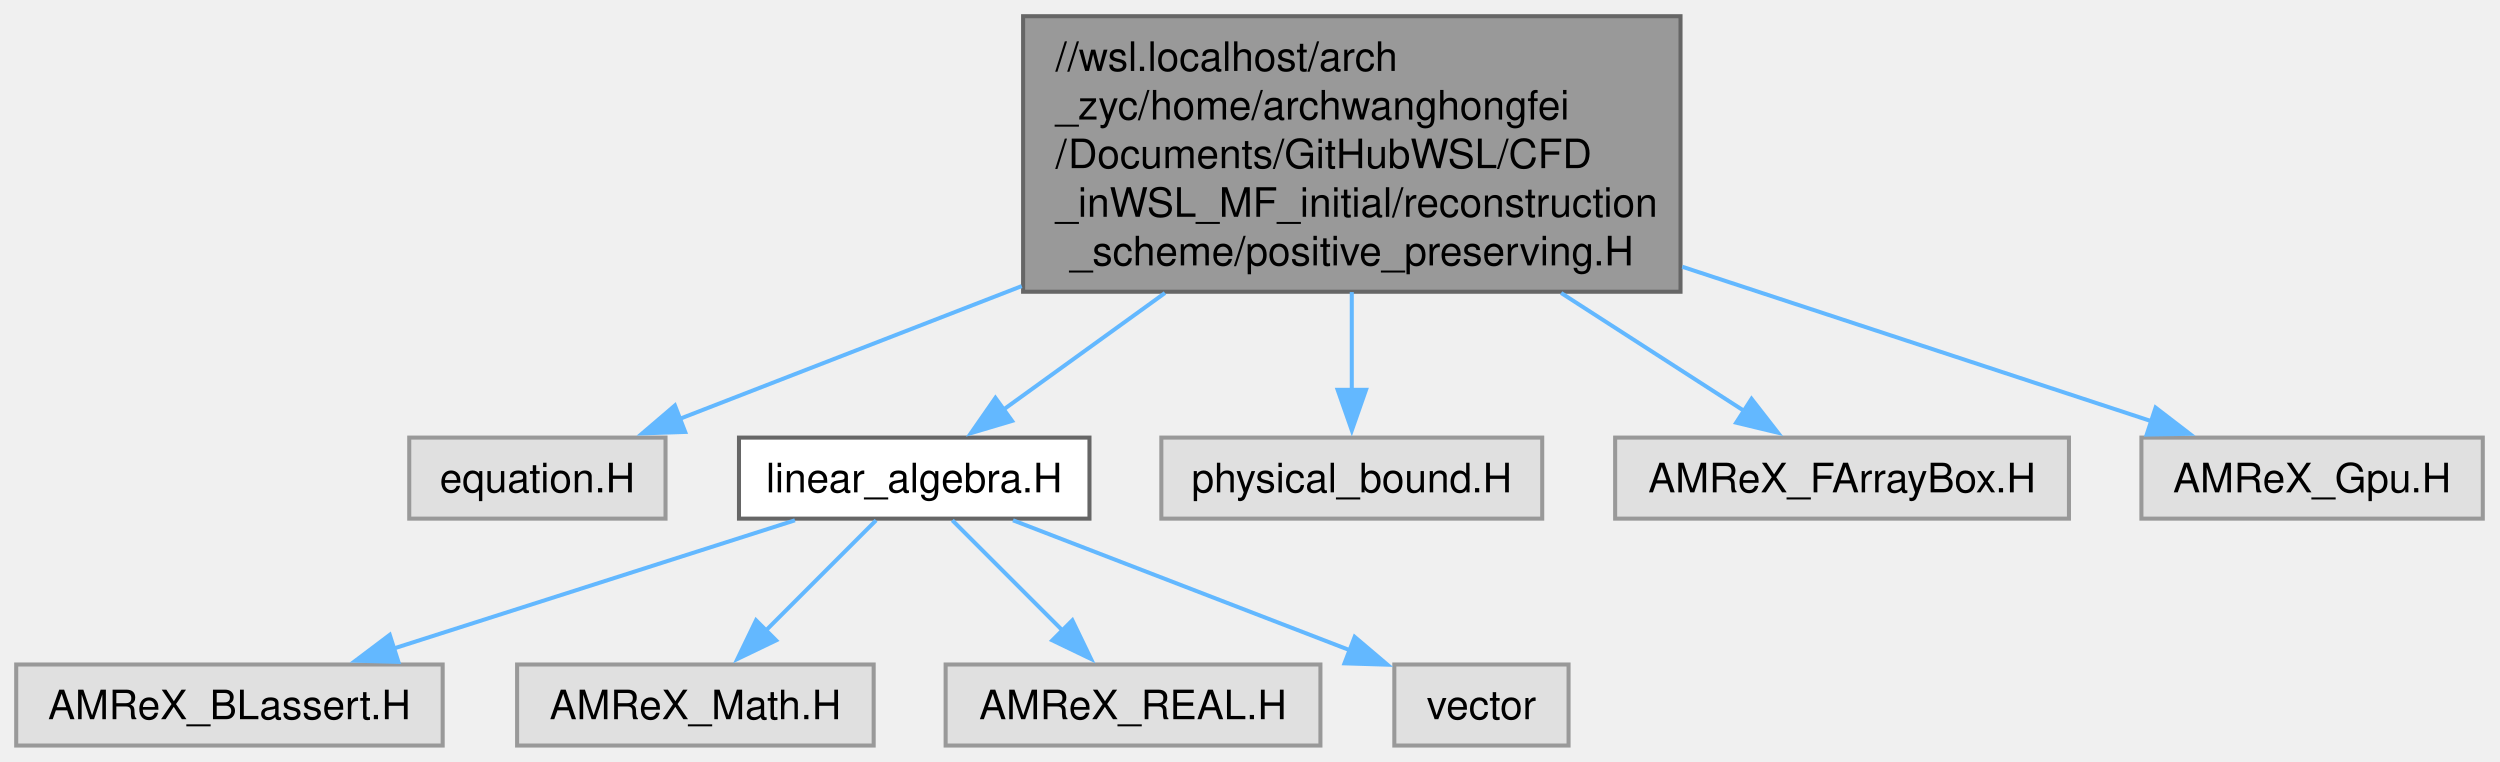
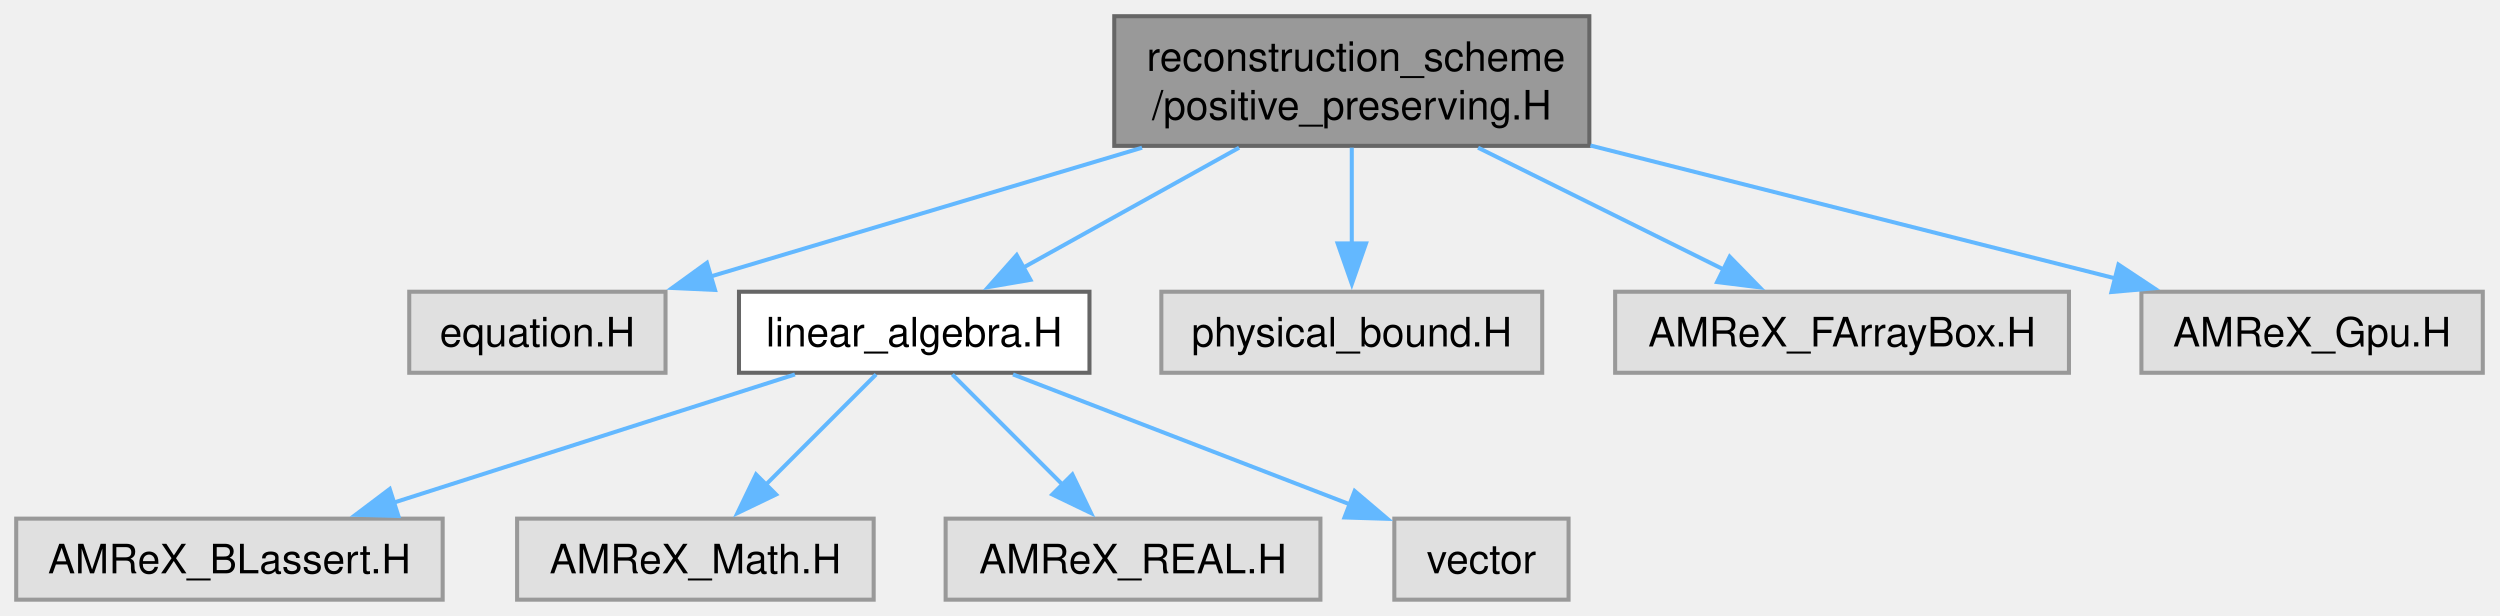
- <svg xmlns="http://www.w3.org/2000/svg" xmlns:xlink="http://www.w3.org/1999/xlink" width="617pt" height="188pt" viewBox="0.00 0.00 617.00 188.00">
-   <g id="graph0" class="graph" transform="scale(1 1) rotate(0) translate(4 184)">
+ <svg xmlns="http://www.w3.org/2000/svg" xmlns:xlink="http://www.w3.org/1999/xlink" width="617pt" height="152pt" viewBox="0.00 0.00 617.00 152.00">
+   <g id="graph0" class="graph" transform="scale(1 1) rotate(0) translate(4 148)">
    <g id="Node000001" class="node">
      <g id="a_Node000001">
        <a xlink:title=" ">
-           <polygon fill="#999999" stroke="#666666" points="410.75,-180 248.5,-180 248.5,-112 410.75,-112 410.75,-180" />
-           <text xml:space="preserve" text-anchor="start" x="256.5" y="-166.5" font-family="Helvetica,sans-Serif" font-size="10.00">//wsl.localhost/arch</text>
-           <text xml:space="preserve" text-anchor="start" x="256.5" y="-154.5" font-family="Helvetica,sans-Serif" font-size="10.00">_zyc/home/archwanghongfei</text>
-           <text xml:space="preserve" text-anchor="start" x="256.5" y="-142.5" font-family="Helvetica,sans-Serif" font-size="10.00">/Documents/GitHubWSL/CFD</text>
-           <text xml:space="preserve" text-anchor="start" x="256.5" y="-130.5" font-family="Helvetica,sans-Serif" font-size="10.00">_inWSL_MF_initial/reconstruction</text>
-           <text xml:space="preserve" text-anchor="middle" x="329.62" y="-118.5" font-family="Helvetica,sans-Serif" font-size="10.00">_scheme/positive_preserving.H</text>
+           <polygon fill="#999999" stroke="#666666" points="388.25,-144 271,-144 271,-112 388.25,-112 388.25,-144" />
+           <text xml:space="preserve" text-anchor="start" x="279" y="-130.5" font-family="Helvetica,sans-Serif" font-size="10.00">reconstruction_scheme</text>
+           <text xml:space="preserve" text-anchor="middle" x="329.62" y="-118.5" font-family="Helvetica,sans-Serif" font-size="10.00">/positive_preserving.H</text>
        </a>
      </g>
    </g>
    <g id="Node000002" class="node">
      <g id="a_Node000002">
        <a xlink:title=" ">
          <polygon fill="#e0e0e0" stroke="#999999" points="160.25,-76 97,-76 97,-56 160.25,-56 160.25,-76" />
          <text xml:space="preserve" text-anchor="middle" x="128.62" y="-62.5" font-family="Helvetica,sans-Serif" font-size="10.00">equation.H</text>
        </a>
      </g>
    </g>
    <g id="edge1_Node000001_Node000002" class="edge">
      <g id="a_edge1_Node000001_Node000002">
        <a xlink:title=" ">
-           <path fill="none" stroke="#63b8ff" d="M248.16,-113.39C218.66,-101.94 186.89,-89.61 163.53,-80.54" />
-           <polygon fill="#63b8ff" stroke="#63b8ff" points="165.1,-77.4 154.51,-77.04 162.57,-83.93 165.1,-77.4" />
+           <path fill="none" stroke="#63b8ff" d="M277.86,-111.55C244.82,-101.68 202.49,-89.05 171.36,-79.76" />
+           <polygon fill="#63b8ff" stroke="#63b8ff" points="172.47,-76.44 161.89,-76.93 170.47,-83.14 172.47,-76.44" />
        </a>
      </g>
    </g>
    <g id="Node000003" class="node">
      <g id="a_Node000003">
        <a xlink:href="../../d0/d3f/linear__algebra_8_h.html" target="_top" xlink:title=" ">
          <polygon fill="white" stroke="#666666" points="264.88,-76 178.38,-76 178.38,-56 264.88,-56 264.88,-76" />
          <text xml:space="preserve" text-anchor="middle" x="221.62" y="-62.5" font-family="Helvetica,sans-Serif" font-size="10.00">linear_algebra.H</text>
        </a>
      </g>
    </g>
    <g id="edge2_Node000001_Node000003" class="edge">
      <g id="a_edge2_Node000001_Node000003">
        <a xlink:title=" ">
-           <path fill="none" stroke="#63b8ff" d="M283.51,-111.69C269.68,-101.7 255.13,-91.2 243.63,-82.89" />
-           <polygon fill="#63b8ff" stroke="#63b8ff" points="245.77,-80.12 235.62,-77.1 241.67,-85.8 245.77,-80.12" />
+           <path fill="none" stroke="#63b8ff" d="M301.81,-111.55C285.41,-102.43 264.75,-90.96 248.5,-81.93" />
+           <polygon fill="#63b8ff" stroke="#63b8ff" points="250.32,-78.94 239.88,-77.14 246.92,-85.06 250.32,-78.94" />
        </a>
      </g>
    </g>
    <g id="Node000008" class="node">
      <g id="a_Node000008">
        <a xlink:title=" ">
          <polygon fill="#e0e0e0" stroke="#999999" points="376.62,-76 282.62,-76 282.62,-56 376.62,-56 376.62,-76" />
          <text xml:space="preserve" text-anchor="middle" x="329.62" y="-62.5" font-family="Helvetica,sans-Serif" font-size="10.00">physical_bound.H</text>
        </a>
      </g>
    </g>
    <g id="edge7_Node000001_Node000008" class="edge">
      <g id="a_edge7_Node000001_Node000008">
        <a xlink:title=" ">
-           <path fill="none" stroke="#63b8ff" d="M329.62,-111.92C329.62,-103.72 329.62,-95.17 329.62,-87.75" />
-           <polygon fill="#63b8ff" stroke="#63b8ff" points="333.13,-87.79 329.63,-77.79 326.13,-87.79 333.13,-87.79" />
+           <path fill="none" stroke="#63b8ff" d="M329.62,-111.55C329.62,-104.34 329.62,-95.66 329.62,-87.88" />
+           <polygon fill="#63b8ff" stroke="#63b8ff" points="333.13,-87.92 329.63,-77.92 326.13,-87.92 333.13,-87.92" />
        </a>
      </g>
    </g>
    <g id="Node000009" class="node">
      <g id="a_Node000009">
        <a xlink:title=" ">
          <polygon fill="#e0e0e0" stroke="#999999" points="506.62,-76 394.62,-76 394.62,-56 506.62,-56 506.62,-76" />
          <text xml:space="preserve" text-anchor="middle" x="450.62" y="-62.5" font-family="Helvetica,sans-Serif" font-size="10.00">AMReX_FArrayBox.H</text>
        </a>
      </g>
    </g>
    <g id="edge8_Node000001_Node000009" class="edge">
      <g id="a_edge8_Node000001_Node000009">
        <a xlink:title=" ">
-           <path fill="none" stroke="#63b8ff" d="M381.29,-111.69C397,-101.57 413.53,-90.91 426.5,-82.55" />
-           <polygon fill="#63b8ff" stroke="#63b8ff" points="428.28,-85.57 434.79,-77.21 424.49,-79.68 428.28,-85.57" />
+           <path fill="none" stroke="#63b8ff" d="M360.79,-111.55C379.52,-102.26 403.2,-90.52 421.54,-81.42" />
+           <polygon fill="#63b8ff" stroke="#63b8ff" points="422.89,-84.66 430.3,-77.08 419.78,-78.39 422.89,-84.66" />
        </a>
      </g>
    </g>
    <g id="Node000010" class="node">
      <g id="a_Node000010">
        <a xlink:title=" ">
          <polygon fill="#e0e0e0" stroke="#999999" points="608.75,-76 524.5,-76 524.5,-56 608.75,-56 608.75,-76" />
          <text xml:space="preserve" text-anchor="middle" x="566.62" y="-62.5" font-family="Helvetica,sans-Serif" font-size="10.00">AMReX_Gpu.H</text>
        </a>
      </g>
    </g>
    <g id="edge9_Node000001_Node000010" class="edge">
      <g id="a_edge9_Node000001_Node000010">
        <a xlink:title=" ">
-           <path fill="none" stroke="#63b8ff" d="M411.19,-118.16C450.47,-105.23 495.78,-90.32 527.3,-79.94" />
-           <polygon fill="#63b8ff" stroke="#63b8ff" points="528,-83.4 536.41,-76.94 525.81,-76.75 528,-83.4" />
+           <path fill="none" stroke="#63b8ff" d="M388.51,-112.09C428.39,-102 480.46,-88.82 517.98,-79.31" />
+           <polygon fill="#63b8ff" stroke="#63b8ff" points="518.83,-82.71 527.66,-76.86 517.11,-75.93 518.83,-82.71" />
        </a>
      </g>
    </g>
    <g id="Node000004" class="node">
      <g id="a_Node000004">
        <a xlink:title=" ">
          <polygon fill="#e0e0e0" stroke="#999999" points="105.25,-20 0,-20 0,0 105.25,0 105.25,-20" />
          <text xml:space="preserve" text-anchor="middle" x="52.62" y="-6.5" font-family="Helvetica,sans-Serif" font-size="10.00">AMReX_BLassert.H</text>
        </a>
      </g>
    </g>
    <g id="edge3_Node000003_Node000004" class="edge">
      <g id="a_edge3_Node000003_Node000004">
        <a xlink:title=" ">
          <path fill="none" stroke="#63b8ff" d="M192.19,-55.59C164.73,-46.82 123.53,-33.66 93.01,-23.9" />
          <polygon fill="#63b8ff" stroke="#63b8ff" points="94.32,-20.65 83.73,-20.94 92.19,-27.32 94.32,-20.65" />
        </a>
      </g>
    </g>
    <g id="Node000005" class="node">
      <g id="a_Node000005">
        <a xlink:title=" ">
          <polygon fill="#e0e0e0" stroke="#999999" points="211.62,-20 123.62,-20 123.62,0 211.62,0 211.62,-20" />
          <text xml:space="preserve" text-anchor="middle" x="167.62" y="-6.5" font-family="Helvetica,sans-Serif" font-size="10.00">AMReX_Math.H</text>
        </a>
      </g>
    </g>
    <g id="edge4_Node000003_Node000005" class="edge">
      <g id="a_edge4_Node000003_Node000005">
        <a xlink:title=" ">
          <path fill="none" stroke="#63b8ff" d="M212.22,-55.59C204.71,-48.08 193.98,-37.35 184.93,-28.3" />
          <polygon fill="#63b8ff" stroke="#63b8ff" points="187.54,-25.96 177.99,-21.37 182.59,-30.91 187.54,-25.96" />
        </a>
      </g>
    </g>
    <g id="Node000006" class="node">
      <g id="a_Node000006">
        <a xlink:title=" ">
          <polygon fill="#e0e0e0" stroke="#999999" points="321.88,-20 229.38,-20 229.38,0 321.88,0 321.88,-20" />
          <text xml:space="preserve" text-anchor="middle" x="275.62" y="-6.5" font-family="Helvetica,sans-Serif" font-size="10.00">AMReX_REAL.H</text>
        </a>
      </g>
    </g>
    <g id="edge5_Node000003_Node000006" class="edge">
      <g id="a_edge5_Node000003_Node000006">
        <a xlink:title=" ">
          <path fill="none" stroke="#63b8ff" d="M231.03,-55.59C238.54,-48.08 249.27,-37.35 258.32,-28.3" />
          <polygon fill="#63b8ff" stroke="#63b8ff" points="260.66,-30.91 265.26,-21.37 255.71,-25.96 260.66,-30.91" />
        </a>
      </g>
    </g>
    <g id="Node000007" class="node">
      <g id="a_Node000007">
        <a xlink:title=" ">
          <polygon fill="#e0e0e0" stroke="#999999" points="383.12,-20 340.12,-20 340.12,0 383.12,0 383.12,-20" />
          <text xml:space="preserve" text-anchor="middle" x="361.62" y="-6.5" font-family="Helvetica,sans-Serif" font-size="10.00">vector</text>
        </a>
      </g>
    </g>
    <g id="edge6_Node000003_Node000007" class="edge">
      <g id="a_edge6_Node000003_Node000007">
        <a xlink:title=" ">
          <path fill="none" stroke="#63b8ff" d="M246.01,-55.59C269.08,-46.7 303.85,-33.29 329.23,-23.49" />
          <polygon fill="#63b8ff" stroke="#63b8ff" points="330.33,-26.82 338.41,-19.96 327.82,-20.29 330.33,-26.82" />
        </a>
      </g>
    </g>
  </g>
</svg>
